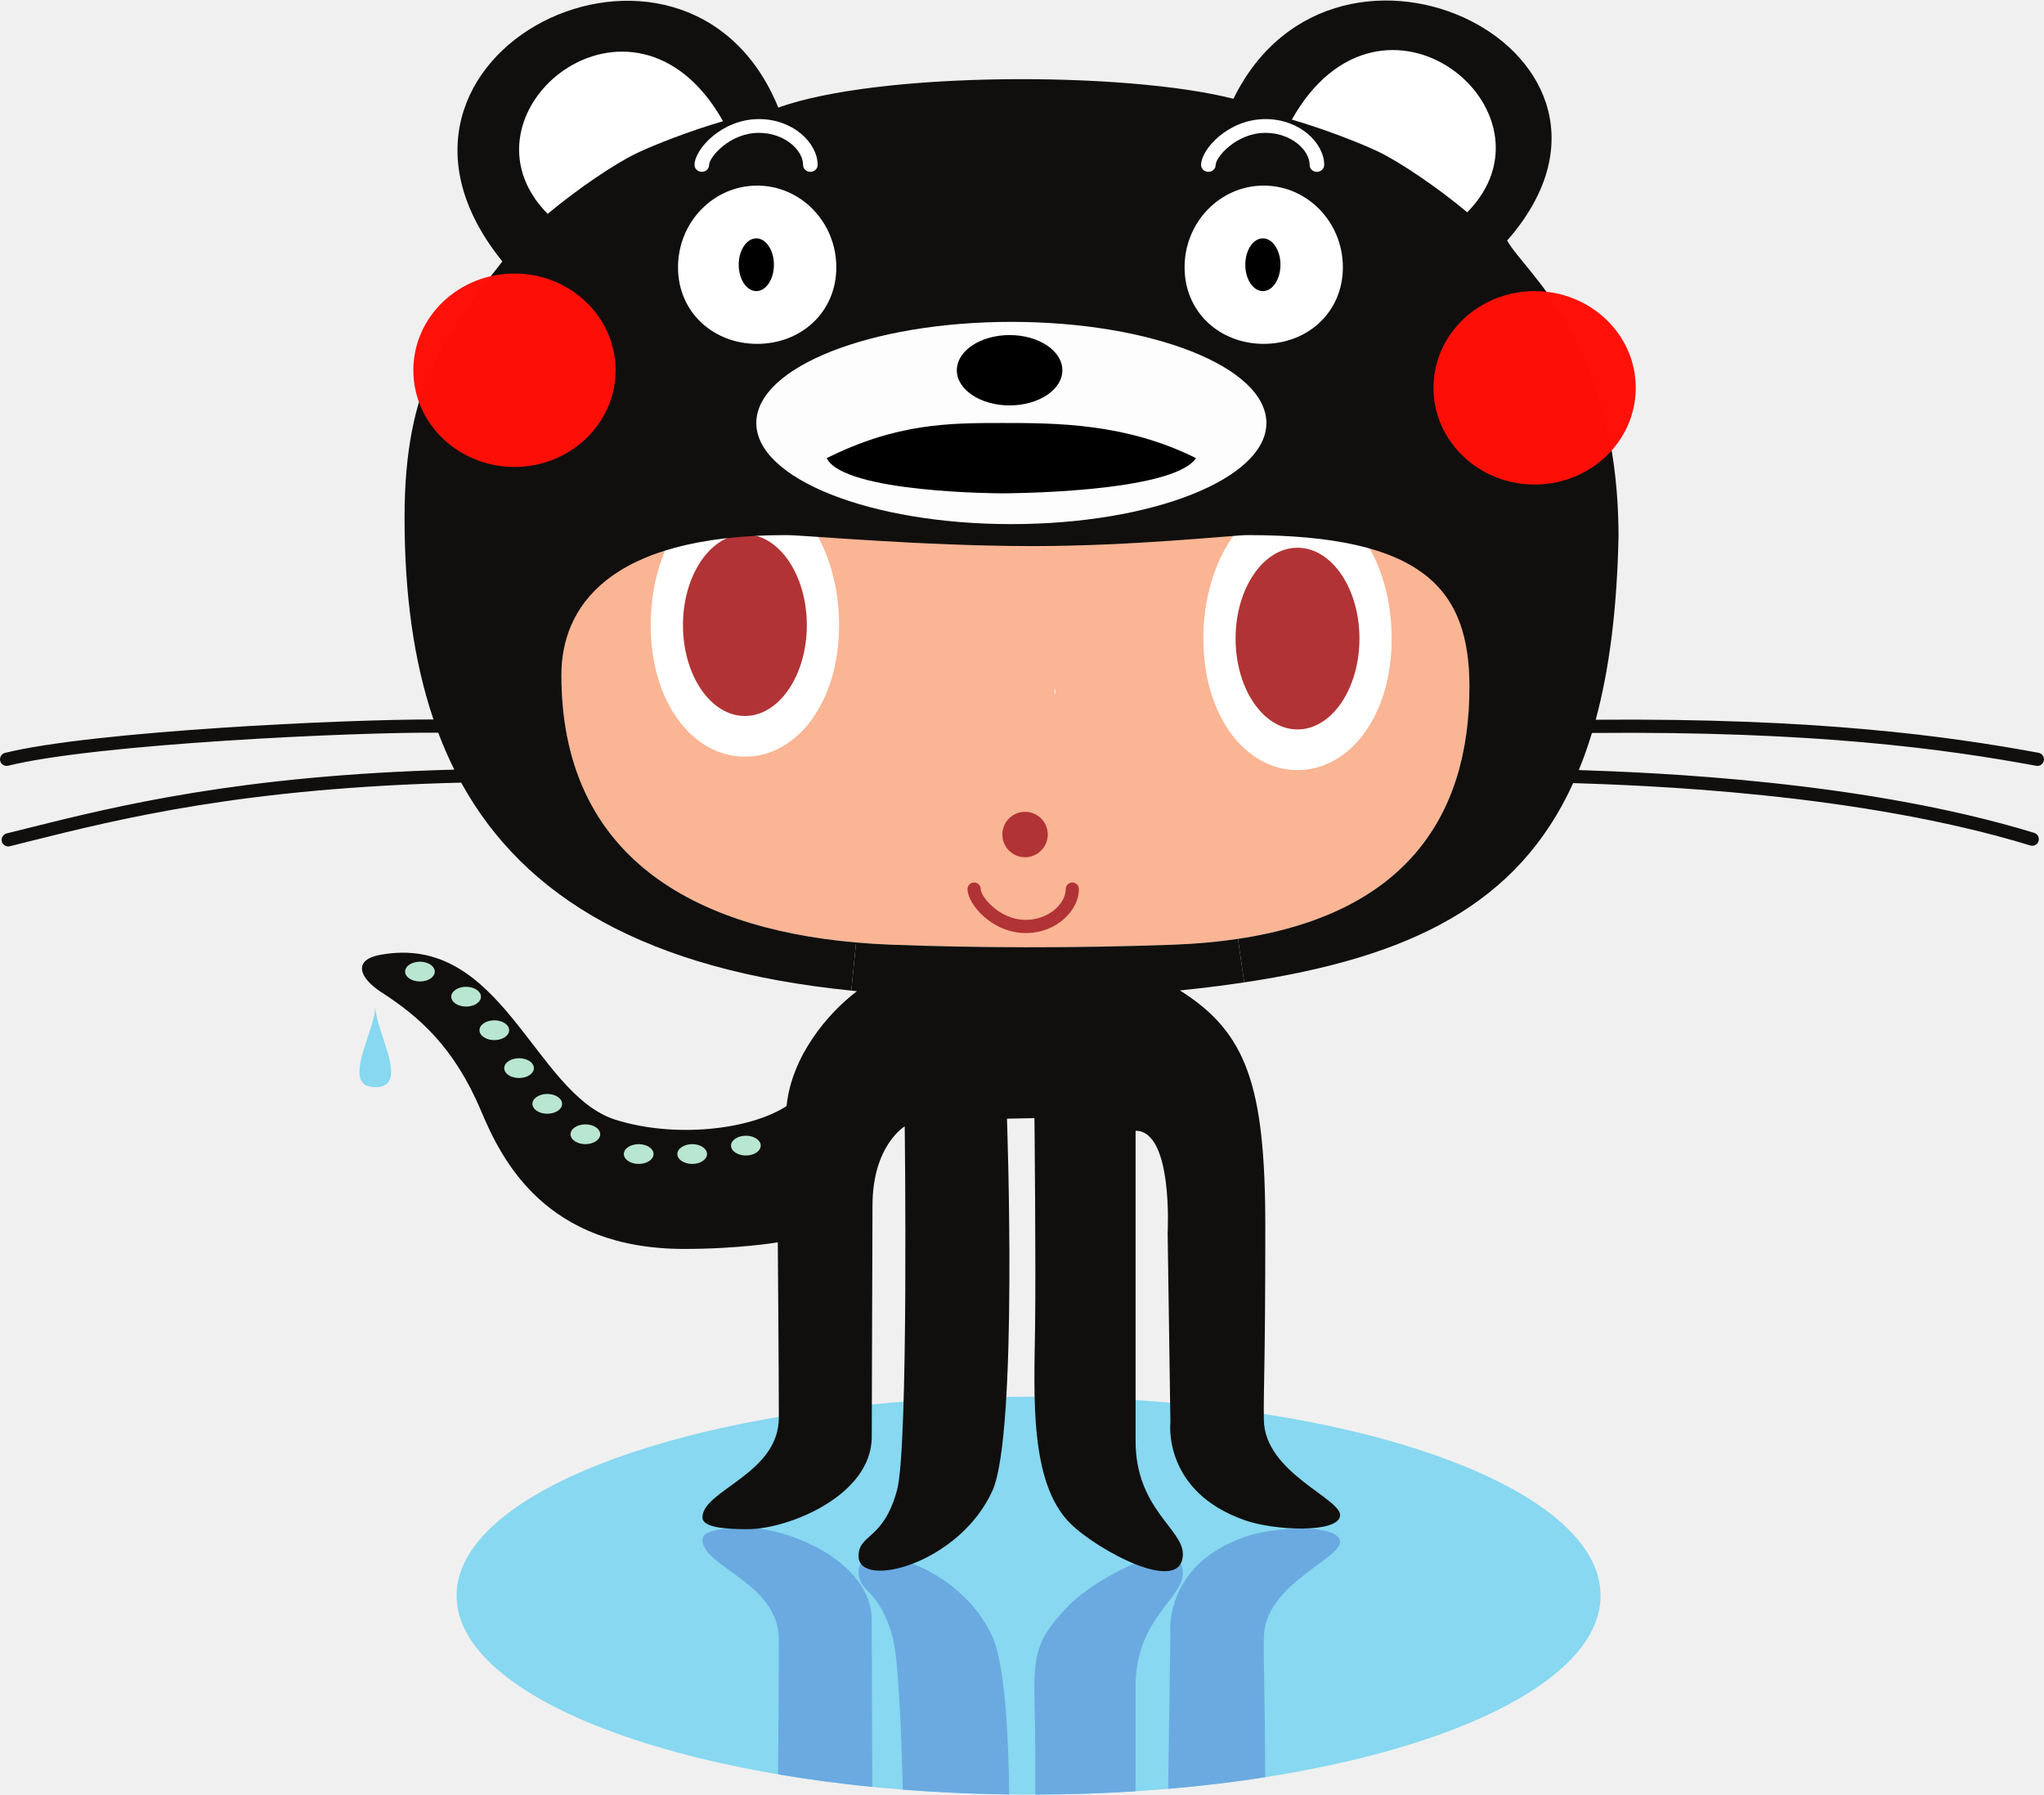
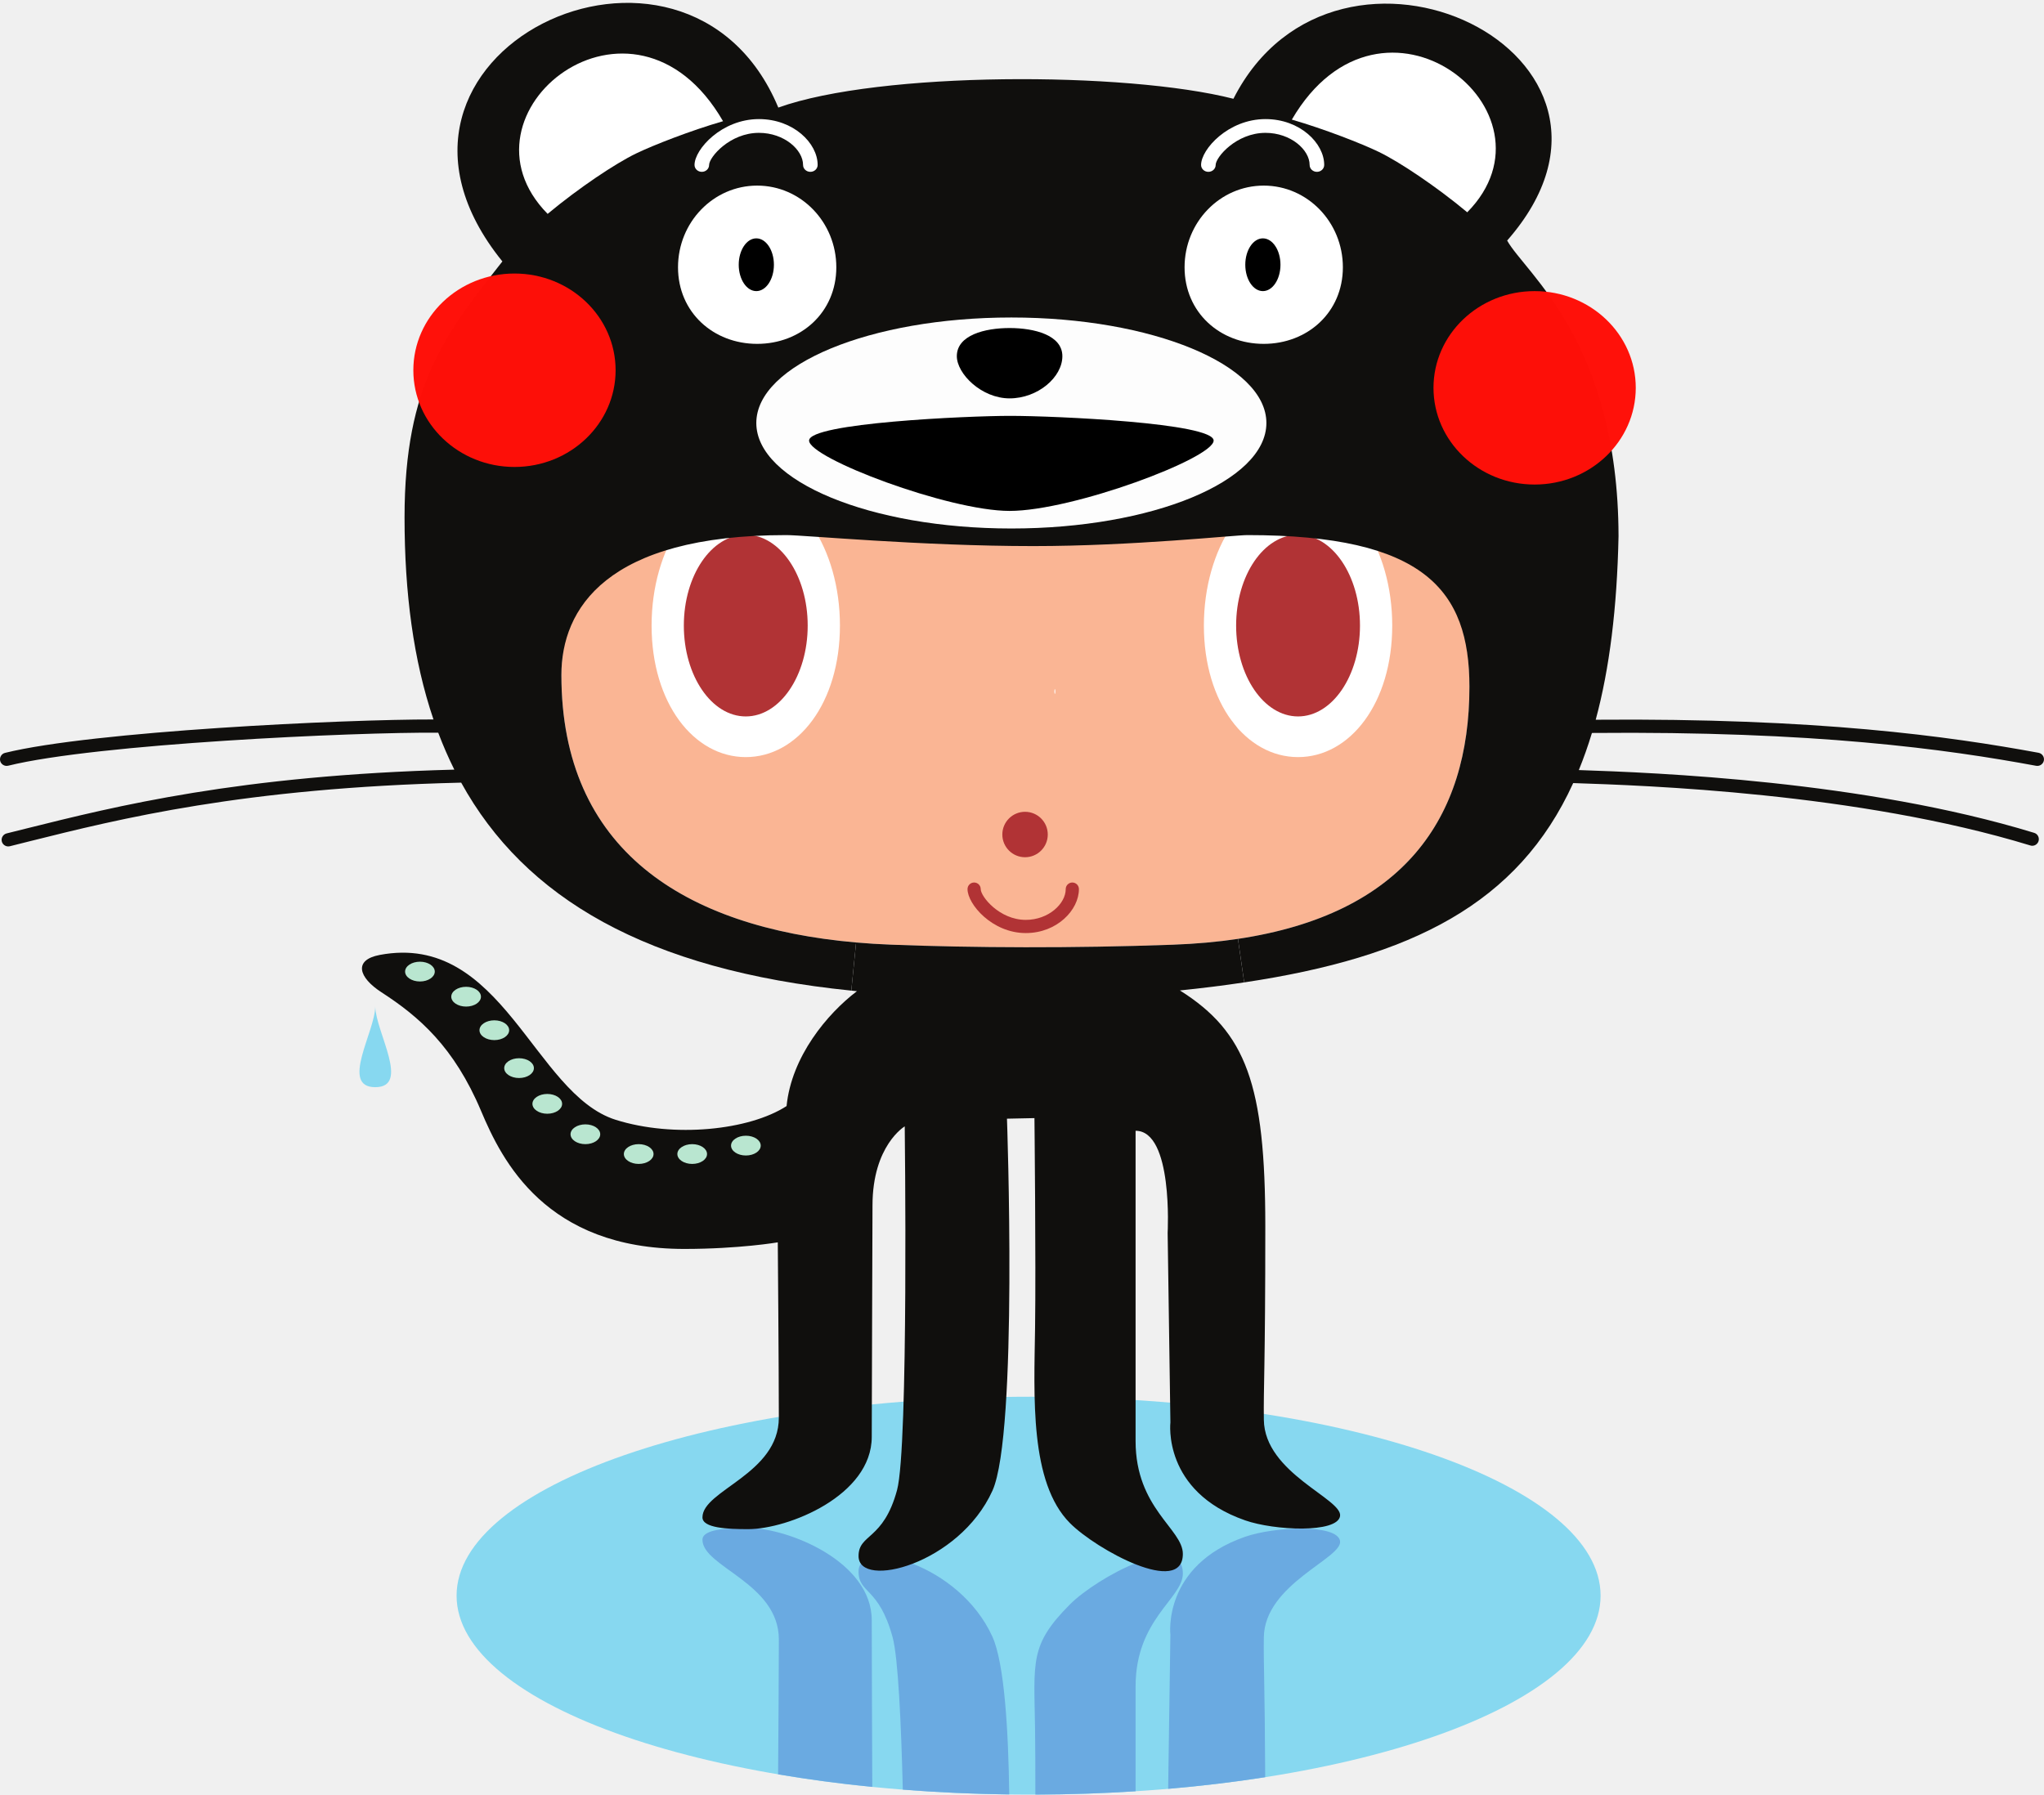
<svg xmlns="http://www.w3.org/2000/svg" id="svg2" version="1.1" width="581.05" height="510.275" xml:space="preserve">
  <defs id="defs6" />
  <g id="g10" transform="matrix(1.25,0,0,-1.25,0,510.275)">
    <g id="g12" transform="scale(0.1,0.1)">
      <path d="M 3640.01,452.5 C 3640.01,202.59 3065.37,0 2344.18,0 1622.99,0 1038.34,202.59 1038.34,452.5 c 0,249.91 584.65,452.5 1305.84,452.5 721.19,0 1295.83,-202.59 1295.83,-452.5" style="fill:#87d8f0;fill-opacity:1;fill-rule:nonzero;stroke:none" id="path14" />
      <path d="m 2582.51,7.52 c 0,86.879 0,174.769 0,238.55 0,153.34 107.5,200 107.5,256.672 0,97.5 -196.21,-9.262 -256.67,-70 C 2341.26,340.23 2351.67,304 2353.9,148.961 c 0.57,-40.121 0.74,-93.031 0.68,-148.961 77.9,0.211 154.05,2.781 227.93,7.52" style="fill:#6aaae1;fill-opacity:1;fill-rule:nonzero;stroke:none" id="path16" />
      <path d="m 1983.72,17.422 c -0.5,131.687 -1.21,309.34 -1.21,379.058 0,133.75 -190,210 -281.25,210 -46.24,0 -103.75,-2.39 -103.75,-26.82 0,-61.93 173.75,-98.18 173.75,-226.93 0,-70.91 -1.01,-212.718 -1.75,-306.679 68.27,-11.621 139.87,-21.242 214.21,-28.629" style="fill:#6aaae1;fill-opacity:1;fill-rule:nonzero;stroke:none" id="path18" />
      <path d="m 2874.18,357.742 c 1.66,121.668 179.99,180.008 173.33,219.168 -6.67,39.16 -149.27,32.77 -215.86,9.559 C 2642.78,520.641 2661.67,363.57 2661.67,363.57 L 2656.6,13.07 c 76.53,6.551 150.31,15.441 220.67,26.461 -0.89,213.528 -3.96,254.617 -3.09,318.211" style="fill:#6aaae1;fill-opacity:1;fill-rule:nonzero;stroke:none" id="path20" />
      <path d="m 2257,358.961 c -75.74,167.519 -304.49,225.019 -304.49,148.769 0,-51.25 46.25,-35 77.5,-150 12.61,-46.41 19.44,-198.929 23.14,-346.48 78.23,-6.168 159.13,-9.891 242,-10.949 C 2293.25,146.09 2284.2,298.398 2257,358.961" style="fill:#6aaae1;fill-opacity:1;fill-rule:nonzero;stroke:none" id="path22" />
      <path d="m 853.352,1609.16 c -80.532,0 -0.368,126.47 -0.008,183.33 1.379,-58.43 80.535,-183.33 0.008,-183.33" style="fill:#87d8f0;fill-opacity:1;fill-rule:nonzero;stroke:none" id="path24" />
      <path d="m 2836.71,3025 c 402.7,0 505,-285 505,-505 0,-299.9 -150.9,-517.3 -526.4,-573.49 -46.1,-6.91 -95.6,-11.41 -148.6,-13.31 -226.7,-8.2 -453.3,-7.09 -640,0.1 -27.1,1 -53.7,2.7 -79.8,5 -391.9,34.3 -670.2,211.51 -670.2,608.4 0,150.3 101.6,478.3 511.6,478.3 40.6,0 305.7,-25 561.7,-25 227.3,0 457.2,25 486.7,25" style="fill:#fab594;fill-opacity:1;fill-rule:nonzero;stroke:none" id="path26" />
-       <g id="g4386-0" transform="translate(-1302.617,104.6759)">
+       <g id="g4386-0" transform="translate(-1300.637,103.6814)">
        <path id="path4306-0-5" style="fill:#ffffff;fill-opacity:1;fill-rule:nonzero;stroke:none" d="m 3210.797,2555.479 c 0,176.27 -95.88,319.17 -214.16,319.17 -118.28,0 -214.17,-142.9 -214.17,-319.17 0,-176.27 95.89,-299.16 214.17,-299.16 118.28,0 214.16,122.89 214.16,299.16" />
        <path id="path4314-5" style="fill:#b13335;fill-opacity:1;fill-rule:nonzero;stroke:none" d="m 3137.467,2555.479 c 0,114.14 -63.05,206.67 -140.83,206.67 -77.78,0 -140.84,-92.53 -140.84,-206.67 0,-114.13 63.06,-206.66 140.84,-206.66 77.78,0 140.83,92.53 140.83,206.66" />
      </g>
-       <g id="g4386" transform="translate(-45.86681,74.09796)">
+       <g id="g4386" transform="translate(-44.6366,103.6814)">
        <path id="path4306-0" style="fill:#ffffff;fill-opacity:1;fill-rule:nonzero;stroke:none" d="m 3210.797,2555.479 c 0,176.27 -95.88,319.17 -214.16,319.17 -118.28,0 -214.17,-142.9 -214.17,-319.17 0,-176.27 95.89,-299.16 214.17,-299.16 118.28,0 214.16,122.89 214.16,299.16" />
        <path id="path4314" style="fill:#b13335;fill-opacity:1;fill-rule:nonzero;stroke:none" d="m 3137.467,2555.479 c 0,114.14 -63.05,206.67 -140.83,206.67 -77.78,0 -140.84,-92.53 -140.84,-206.67 0,-114.13 63.06,-206.66 140.84,-206.66 77.78,0 140.83,92.53 140.83,206.66" />
      </g>
-       <path d="m 4636.11,2369.8 c 8.1,-1.6 13.5,-9.4 12,-17.5 -1.3,-7.2 -7.7,-12.3 -14.7,-12.3 -0.9,0 -1.9,0.1 -2.8,0.2 -204.5,37.8 -502.1,79.4 -1010.3,74.7 -8.9,-29.5 -18.9,-57.6 -29.8,-84.4 173,-5.8 648.1,-24.3 1035.5,-142.8 8,-2.4 12.4,-10.8 10,-18.8 -2,-6.4 -7.9,-10.6 -14.3,-10.6 -1.5,0 -3,0.2 -4.4,0.7 -392.8,120.1 -878.2,136.6 -1039.6,141.9 -125.2,-274.9 -367.5,-396.3 -748.2,-453.4 l -14.2,99.01 c 375.5,56.19 526.4,273.59 526.4,573.49 0,220 -102.3,345 -505,345 -29.5,0 -259.4,-25 -486.7,-25 -256,0 -521.1,25 -561.7,25 -410,0 -511.6,-168 -511.6,-318.3 0,-396.89 278.3,-574.1 670.2,-608.4 l -10.9,-109.5 c -465.9,47.2 -742.9,211.1 -887.2,473.1 -495.404,-11.9 -776.599,-82.2 -982.701,-133.7 -15,-3.8 -29.602,-7.4 -43.801,-11 -1.199,-0.3 -2.398,-0.4 -3.598,-0.4 -6.801,0 -12.898,4.6 -14.598,11.4 -2.004,8 2.996,16.2 10.992,18.2 14.207,3.5 28.805,7.1 43.703,10.9 205.503,51.3 484.902,121.2 974.401,134.2 -13.5,27.1 -25.7,55.1 -36.601,84 -190.398,1.6 -777.097,-25.4 -978,-75.1 -1.199,-0.3 -2.398,-0.4 -3.598,-0.4 -6.699,0 -12.902,4.6 -14.602,11.4 -1.898,8 2.996,16.2 11,18.2 199.098,49.2 771.598,76.5 974.402,76 -45.601,134.2 -65.8,287.9 -65.8,459.6 0,304.8 94.998,419.8 222.498,582.3 C 760,3960 1560,4352 1770.01,3837.5 2000,3920 2560,3920 2805.01,3857.5 3040,4336 3800,3960 3427.51,3535 c 40.7,-73.5 252.5,-230 253.3,-672.5 -3.4,-163.2 -20.4,-301 -51.9,-417.5 505.3,4.2 802.5,-37.5 1007.2,-75.2" style="fill:#100f0d;fill-opacity:1;fill-rule:nonzero;stroke:none" id="path28" />
+       <path d="m 4636.11,2369.8 c 8.1,-1.6 13.5,-9.4 12,-17.5 -1.3,-7.2 -7.7,-12.3 -14.7,-12.3 -0.9,0 -1.9,0.1 -2.8,0.2 -204.5,37.8 -502.1,79.4 -1010.3,74.7 -8.9,-29.5 -18.9,-57.6 -29.8,-84.4 173,-5.8 648.1,-24.3 1035.5,-142.8 8,-2.4 12.4,-10.8 10,-18.8 -2,-6.4 -7.9,-10.6 -14.3,-10.6 -1.5,0 -3,0.2 -4.4,0.7 -392.8,120.1 -878.2,136.6 -1039.6,141.9 -125.2,-274.9 -367.5,-396.3 -748.2,-453.4 l -14.2,99.01 c 375.5,56.19 526.4,273.59 526.4,573.49 0,220 -102.3,345 -505,345 -29.5,0 -259.4,-25 -486.7,-25 -256,0 -521.1,25 -561.7,25 -410,0 -511.6,-168 -511.6,-318.3 0,-396.89 278.3,-574.1 670.2,-608.4 l -10.9,-109.5 c -465.9,47.2 -742.9,211.1 -887.2,473.1 -495.404,-11.9 -776.599,-82.2 -982.701,-133.7 -15,-3.8 -29.602,-7.4 -43.801,-11 -1.199,-0.3 -2.398,-0.4 -3.598,-0.4 -6.801,0 -12.898,4.6 -14.598,11.4 -2.004,8 2.996,16.2 10.992,18.2 14.207,3.5 28.805,7.1 43.703,10.9 205.503,51.3 484.902,121.2 974.401,134.2 -13.5,27.1 -25.7,55.1 -36.601,84 -190.398,1.6 -777.097,-25.4 -978,-75.1 -1.199,-0.3 -2.398,-0.4 -3.598,-0.4 -6.699,0 -12.902,4.6 -14.602,11.4 -1.898,8 2.996,16.2 11,18.2 199.098,49.2 771.598,76.5 974.402,76 -45.601,134.2 -65.8,287.9 -65.8,459.6 0,304.8 94.998,419.8 222.498,582.3 -382.51,472.5 417.49,853.798 627.5,350 229.99,82.5 789.99,82.5 1035,20 C 3040,4320 3800,3960 3427.51,3535 c 40.7,-73.5 252.5,-230 253.3,-672.5 -3.4,-163.2 -20.4,-301 -51.9,-417.5 505.3,4.2 802.5,-37.5 1007.2,-75.2" style="fill:#100f0d;fill-opacity:1;fill-rule:nonzero;stroke:none" id="path28" />
      <path d="m 2874.21,852.5 c 1.6,-121.699 180,-180 173.3,-219.199 -6.7,-39.102 -149.3,-32.801 -215.9,-9.5 -188.8,65.801 -169.9,222.898 -169.9,222.898 l -6.3,431.201 c 0,0 12.9,232.1 -72.9,232.1 0,-46.7 0,-538.891 0,-705.801 0,-153.398 107.5,-200 107.5,-256.699 0,-97.5 -196.2,9.199 -256.7,70 -92.1,92.5 -81.6,288.699 -79.4,443.8 2.1,149.81 -1.4,477.5 -1.4,477.5 l -62.5,-1.3 c 0,0 25.6,-715.801 -33,-846.199 -75.8,-167.5 -304.5,-225.102 -304.5,-148.801 0,51.301 56.3,35 87.5,150 26.6,97.801 17.5,827.5 17.5,827.5 0,0 -73.3,-43.3 -73.3,-180 0,-62.5 -1.7,-419.898 -1.7,-526.199 0,-133.801 -190,-210 -281.3,-210 -46.2,0 -103.7,2.308 -103.7,26.801 0,61.898 173.7,98.199 173.7,226.898 0,111.602 -2.4,398.7 -2.4,398.7 0,0 -87.6,-15 -212.6,-15 -315,0 -414.6,201 -462,313.5 -61.7,146.5 -141.698,215.3 -226.698,270.3 -52.203,33.8 -64.2,73.61 -3.801,85 278.799,52.5 350.099,-316.2 536.299,-375 132.9,-41.9 303.8,-23.8 388.8,31.2 11.2,112.6 92.4,210 160,261.3 -4.3,0.4 -8.6,0.8 -12.8,1.3 l 10.9,109.5 c 26.1,-2.3 52.7,-4 79.8,-5 186.7,-7.19 413.3,-8.3 640,-0.1 53,1.9 102.5,6.4 148.6,13.31 l 14.2,-99.01 c -46.6,-7 -95.4,-13.09 -146.2,-18.3 150.9,-95 194.2,-214.2 194.2,-536.7 0,-322.5 -4.3,-365.801 -3.3,-440" style="fill:#100f0d;fill-opacity:1;fill-rule:nonzero;stroke:none" id="path30" />
      <g id="g4461" transform="translate(21.917,20.00135)">
        <g id="g4457">
          <path d="M 1880,3454.175 C 1880,3556.802 1799.42,3640 1700.009,3640 c -99.411,0 -180.006,-83.198 -180.009,-185.825 0,-102.627 80.589,-174.175 180,-174.175 99.411,0 179.997,71.548 180,174.175" style="fill:#ffffff;fill-opacity:1;fill-rule:nonzero;stroke:none" id="path32" />
          <path d="m 1704,3791.304 c -84.598,0 -146.449,-68.629 -146.449,-104.348 0,-8.64 7.428,-15.652 16.579,-15.652 9.163,0 16.579,7.012 16.579,15.652 0,17.656 47.008,73.043 113.291,73.043 57.463,0 100.392,-38.567 100.392,-73.043 0,-8.64 7.428,-15.652 16.579,-15.652 9.163,0 16.579,7.012 16.579,15.652 0,49.346 -54.844,104.348 -133.551,104.348" style="fill:#ffffff;fill-opacity:1;fill-rule:nonzero;stroke:none" id="path36" />
        </g>
        <path id="path40" style="fill:#000000;fill-opacity:1;fill-rule:nonzero;stroke:none" d="m 1738.083,3459.999 c 0,33.138 -17.907,60.001 -39.999,60.001 -22.091,0 -40.001,-26.864 -40.001,-60.001 0,-33.135 17.91,-59.999 40.001,-59.999 22.091,0 39.999,26.864 39.999,59.999" />
      </g>
      <path d="m 988.762,1872.08 c 0,-12.42 -15.114,-22.5 -33.75,-22.5 -18.641,0 -33.75,10.08 -33.75,22.5 0,12.42 15.109,22.5 33.75,22.5 18.636,0 33.75,-10.08 33.75,-22.5" style="fill:#b9e6d0;fill-opacity:1;fill-rule:nonzero;stroke:none" id="path44" />
      <path d="m 1093.76,1814.99 c 0,-12.42 -15.11,-22.5 -33.75,-22.5 -18.64,0 -33.75,10.08 -33.75,22.5 0,12.42 15.11,22.5 33.75,22.5 18.64,0 33.75,-10.08 33.75,-22.5" style="fill:#b9e6d0;fill-opacity:1;fill-rule:nonzero;stroke:none" id="path46" />
      <path d="m 1157.92,1738.74 c 0,-12.42 -15.11,-22.5 -33.75,-22.5 -18.63,0 -33.75,10.08 -33.75,22.5 0,12.42 15.12,22.5 33.75,22.5 18.64,0 33.75,-10.08 33.75,-22.5" style="fill:#b9e6d0;fill-opacity:1;fill-rule:nonzero;stroke:none" id="path48" />
      <path d="m 1214.17,1652.49 c 0,-12.42 -15.11,-22.5 -33.75,-22.5 -18.63,0 -33.75,10.08 -33.75,22.5 0,12.42 15.12,22.5 33.75,22.5 18.64,0 33.75,-10.08 33.75,-22.5" style="fill:#b9e6d0;fill-opacity:1;fill-rule:nonzero;stroke:none" id="path50" />
      <path d="m 1278.34,1571.24 c 0,-12.42 -15.11,-22.5 -33.75,-22.5 -18.64,0 -33.75,10.08 -33.75,22.5 0,12.42 15.11,22.5 33.75,22.5 18.64,0 33.75,-10.08 33.75,-22.5" style="fill:#b9e6d0;fill-opacity:1;fill-rule:nonzero;stroke:none" id="path52" />
      <path d="m 1365.01,1502.07 c 0,-12.42 -15.11,-22.5 -33.75,-22.5 -18.64,0 -33.75,10.08 -33.75,22.5 0,12.42 15.11,22.5 33.75,22.5 18.64,0 33.75,-10.08 33.75,-22.5" style="fill:#b9e6d0;fill-opacity:1;fill-rule:nonzero;stroke:none" id="path54" />
      <path d="m 1486.26,1457.07 c 0,-12.42 -15.11,-22.5 -33.75,-22.5 -18.64,0 -33.75,10.08 -33.75,22.5 0,12.42 15.11,22.5 33.75,22.5 18.64,0 33.75,-10.08 33.75,-22.5" style="fill:#b9e6d0;fill-opacity:1;fill-rule:nonzero;stroke:none" id="path56" />
      <path d="m 1607.92,1457.07 c 0,-12.42 -15.11,-22.5 -33.75,-22.5 -18.63,0 -33.75,10.08 -33.75,22.5 0,12.42 15.12,22.5 33.75,22.5 18.64,0 33.75,-10.08 33.75,-22.5" style="fill:#b9e6d0;fill-opacity:1;fill-rule:nonzero;stroke:none" id="path58" />
      <path d="m 1730.01,1476.24 c 0,-12.42 -15.11,-22.5 -33.75,-22.5 -18.64,0 -33.75,10.08 -33.75,22.5 0,12.42 15.11,22.5 33.75,22.5 18.64,0 33.75,-10.08 33.75,-22.5" style="fill:#b9e6d0;fill-opacity:1;fill-rule:nonzero;stroke:none" id="path60" />
-       <path style="opacity:0.99;fill:#ffffff" id="path3297" d="m 299.732,193.245 c 0,1.493 -11.859,2.703 -26.487,2.703 -14.628,0 -26.487,-1.21 -26.487,-2.703 0,-1.493 11.859,-2.703 26.487,-2.703 14.628,0 26.487,1.21 26.487,2.703 z" transform="matrix(21.89775,0,0,-85.09916,-3683.468,19564.99)" />
+       <path style="opacity:0.99;fill:#ffffff" id="path3297" d="m 299.732,193.245 c 0,1.558 -11.859,2.82 -26.487,2.82 -14.628,0 -26.487,-1.263 -26.487,-2.82 0,-1.558 11.859,-2.82 26.487,-2.82 14.628,0 26.487,1.263 26.487,2.82 z" transform="matrix(21.89775,0,0,-85.09916,-3683.468,19564.99)" />
      <path style="opacity:0.99;fill:#ffffff" id="path3299" d="m 300.003,196.623 c 0,0.373 -0.06,0.676 -0.135,0.676 -0.075,0 -0.135,-0.303 -0.135,-0.676 0,-0.373 0.06,-0.676 0.135,-0.676 0.075,0 0.135,0.303 0.135,0.676 z" transform="matrix(8,0,0,-8,0,4082.2)" />
-       <path d="m 2416,3240 c 0,-44.173 -53.718,-80 -120,-80 -66.259,0 -120,35.827 -120,80 0,44.188 53.741,80 120,80 66.282,0 120,-35.812 120,-80" style="fill:#000000;fill-opacity:1;fill-rule:nonzero;stroke:none" id="path38" />
+       <path d="m 2296,3176 c -64,0 -120,56 -120,96 0,48 64,64 120,64 56,0 120,-16 120,-64 0,-48 -56,-96 -120,-96 z" style="fill:#000000;fill-opacity:1;fill-rule:nonzero;stroke:none" id="path38" />
      <path style="opacity:0.99;fill:#ff0f08;fill-opacity:1" id="path3332" d="m 200,215.275 c 0,11.046 -10.074,20 -22.5,20 -12.426,0 -22.5,-8.954 -22.5,-20 0,-11.046 10.074,-20 22.5,-20 12.426,0 22.5,8.954 22.5,20 z" transform="matrix(10.22222,0,0,-11,-644.4444,5608.025)" />
-       <path d="m 2280,2960 c 0,0 -360,0 -400,80 160,80 280,80 400,80 120,0 280,0 440,-80 -54.594,-80 -440,-80 -440,-80 z" style="fill:#000000;fill-opacity:1;fill-rule:nonzero;stroke:none" id="path38-4" />
+       <path d="m 2296,2920 c -139.204,0 -456,120 -456,160 0,40 360,56.216 457.081,56.216 C 2400,3136.216 2760,3120 2760,3080 c 0,-40 -320,-160 -464,-160 z" style="fill:#000000;fill-opacity:1;fill-rule:nonzero;stroke:none" id="path38-4" />
      <path style="opacity:0.99;fill:#ff0f08;fill-opacity:1" id="path3332-5" d="m 200,215.275 c 0,11.046 -10.074,20 -22.5,20 -12.426,0 -22.5,-8.954 -22.5,-20 0,-11.046 10.074,-20 22.5,-20 12.426,0 22.5,8.954 22.5,20 z" transform="matrix(10.22222,0,0,-11,1675.556,5568.025)" />
      <path d="m 2332.811,1959.722 c -76.54,0 -132.5,65.77 -132.5,100 0,8.28 6.72,15 15,15 8.29,0 15,-6.72 15,-15 0,-16.92 42.53,-70 102.5,-70 51.99,0 90.83,36.96 90.83,70 0,8.28 6.72,15 15,15 8.29,0 15,-6.72 15,-15 0,-47.29 -49.62,-100 -120.83,-100" style="fill:#b13335;fill-opacity:1;fill-rule:nonzero;stroke:none" id="path4310" />
      <path d="m 2382.811,2183.892 c 0,-28.53 -23.13,-51.67 -51.67,-51.67 -28.53,0 -51.67,23.14 -51.67,51.67 0,28.54 23.14,51.67 51.67,51.67 28.54,0 51.67,-23.13 51.67,-51.67" style="fill:#b13335;fill-opacity:1;fill-rule:nonzero;stroke:none" id="path4312" />
      <g id="g4461-4" transform="translate(1173.917,20.00135)">
        <g id="g4457-8">
          <path d="M 1880,3454.175 C 1880,3556.802 1799.42,3640 1700.009,3640 c -99.411,0 -180.006,-83.198 -180.009,-185.825 0,-102.627 80.589,-174.175 180,-174.175 99.411,0 179.997,71.548 180,174.175" style="fill:#ffffff;fill-opacity:1;fill-rule:nonzero;stroke:none" id="path32-2" />
          <path d="m 1704,3791.304 c -84.598,0 -146.449,-68.629 -146.449,-104.348 0,-8.64 7.428,-15.652 16.579,-15.652 9.163,0 16.579,7.012 16.579,15.652 0,17.656 47.008,73.043 113.291,73.043 57.463,0 100.392,-38.567 100.392,-73.043 0,-8.64 7.428,-15.652 16.579,-15.652 9.163,0 16.579,7.012 16.579,15.652 0,49.346 -54.844,104.348 -133.551,104.348" style="fill:#ffffff;fill-opacity:1;fill-rule:nonzero;stroke:none" id="path36-2" />
        </g>
        <path id="path40-0" style="fill:#000000;fill-opacity:1;fill-rule:nonzero;stroke:none" d="m 1738.083,3459.999 c 0,33.138 -17.907,60.001 -39.999,60.001 -22.091,0 -40.001,-26.864 -40.001,-60.001 0,-33.135 17.91,-59.999 40.001,-59.999 22.091,0 39.999,26.864 39.999,59.999" />
      </g>
    </g>
-     <path d="m 124.541,359.568 c 7.135,5.946 15.452,11.481 20.093,13.727 3.922,1.898 12.434,5.226 19.799,7.355 -20.432,36.324 -62.486,1.838 -39.892,-21.081 z" style="fill:#ffffff;fill-opacity:1;fill-rule:nonzero;stroke:none" id="path34-7" />
-     <path d="m 333.677,359.93 c -7.135,5.946 -15.452,11.481 -20.093,13.727 -3.922,1.898 -12.434,5.226 -19.799,7.355 20.432,36.324 62.486,1.838 39.892,-21.081 z" style="fill:#ffffff;fill-opacity:1;fill-rule:nonzero;stroke:none" id="path34-7-2" />
+     <path d="m 124.541,359.568 c 7.135,5.946 15.452,11.481 20.093,13.727 3.922,1.898 12.434,5.226 19.799,7.355 C 144,416 101.946,382.487 124.541,359.568 z" style="fill:#ffffff;fill-opacity:1;fill-rule:nonzero;stroke:none" id="path34-7" />
+     <path d="m 333.677,359.93 c -7.135,5.946 -15.452,11.481 -20.093,13.727 -3.922,1.898 -12.434,5.226 -19.799,7.355 20.432,34.989 62.486,1.838 39.892,-21.081 z" style="fill:#ffffff;fill-opacity:1;fill-rule:nonzero;stroke:none" id="path34-7-2" />
  </g>
</svg>
